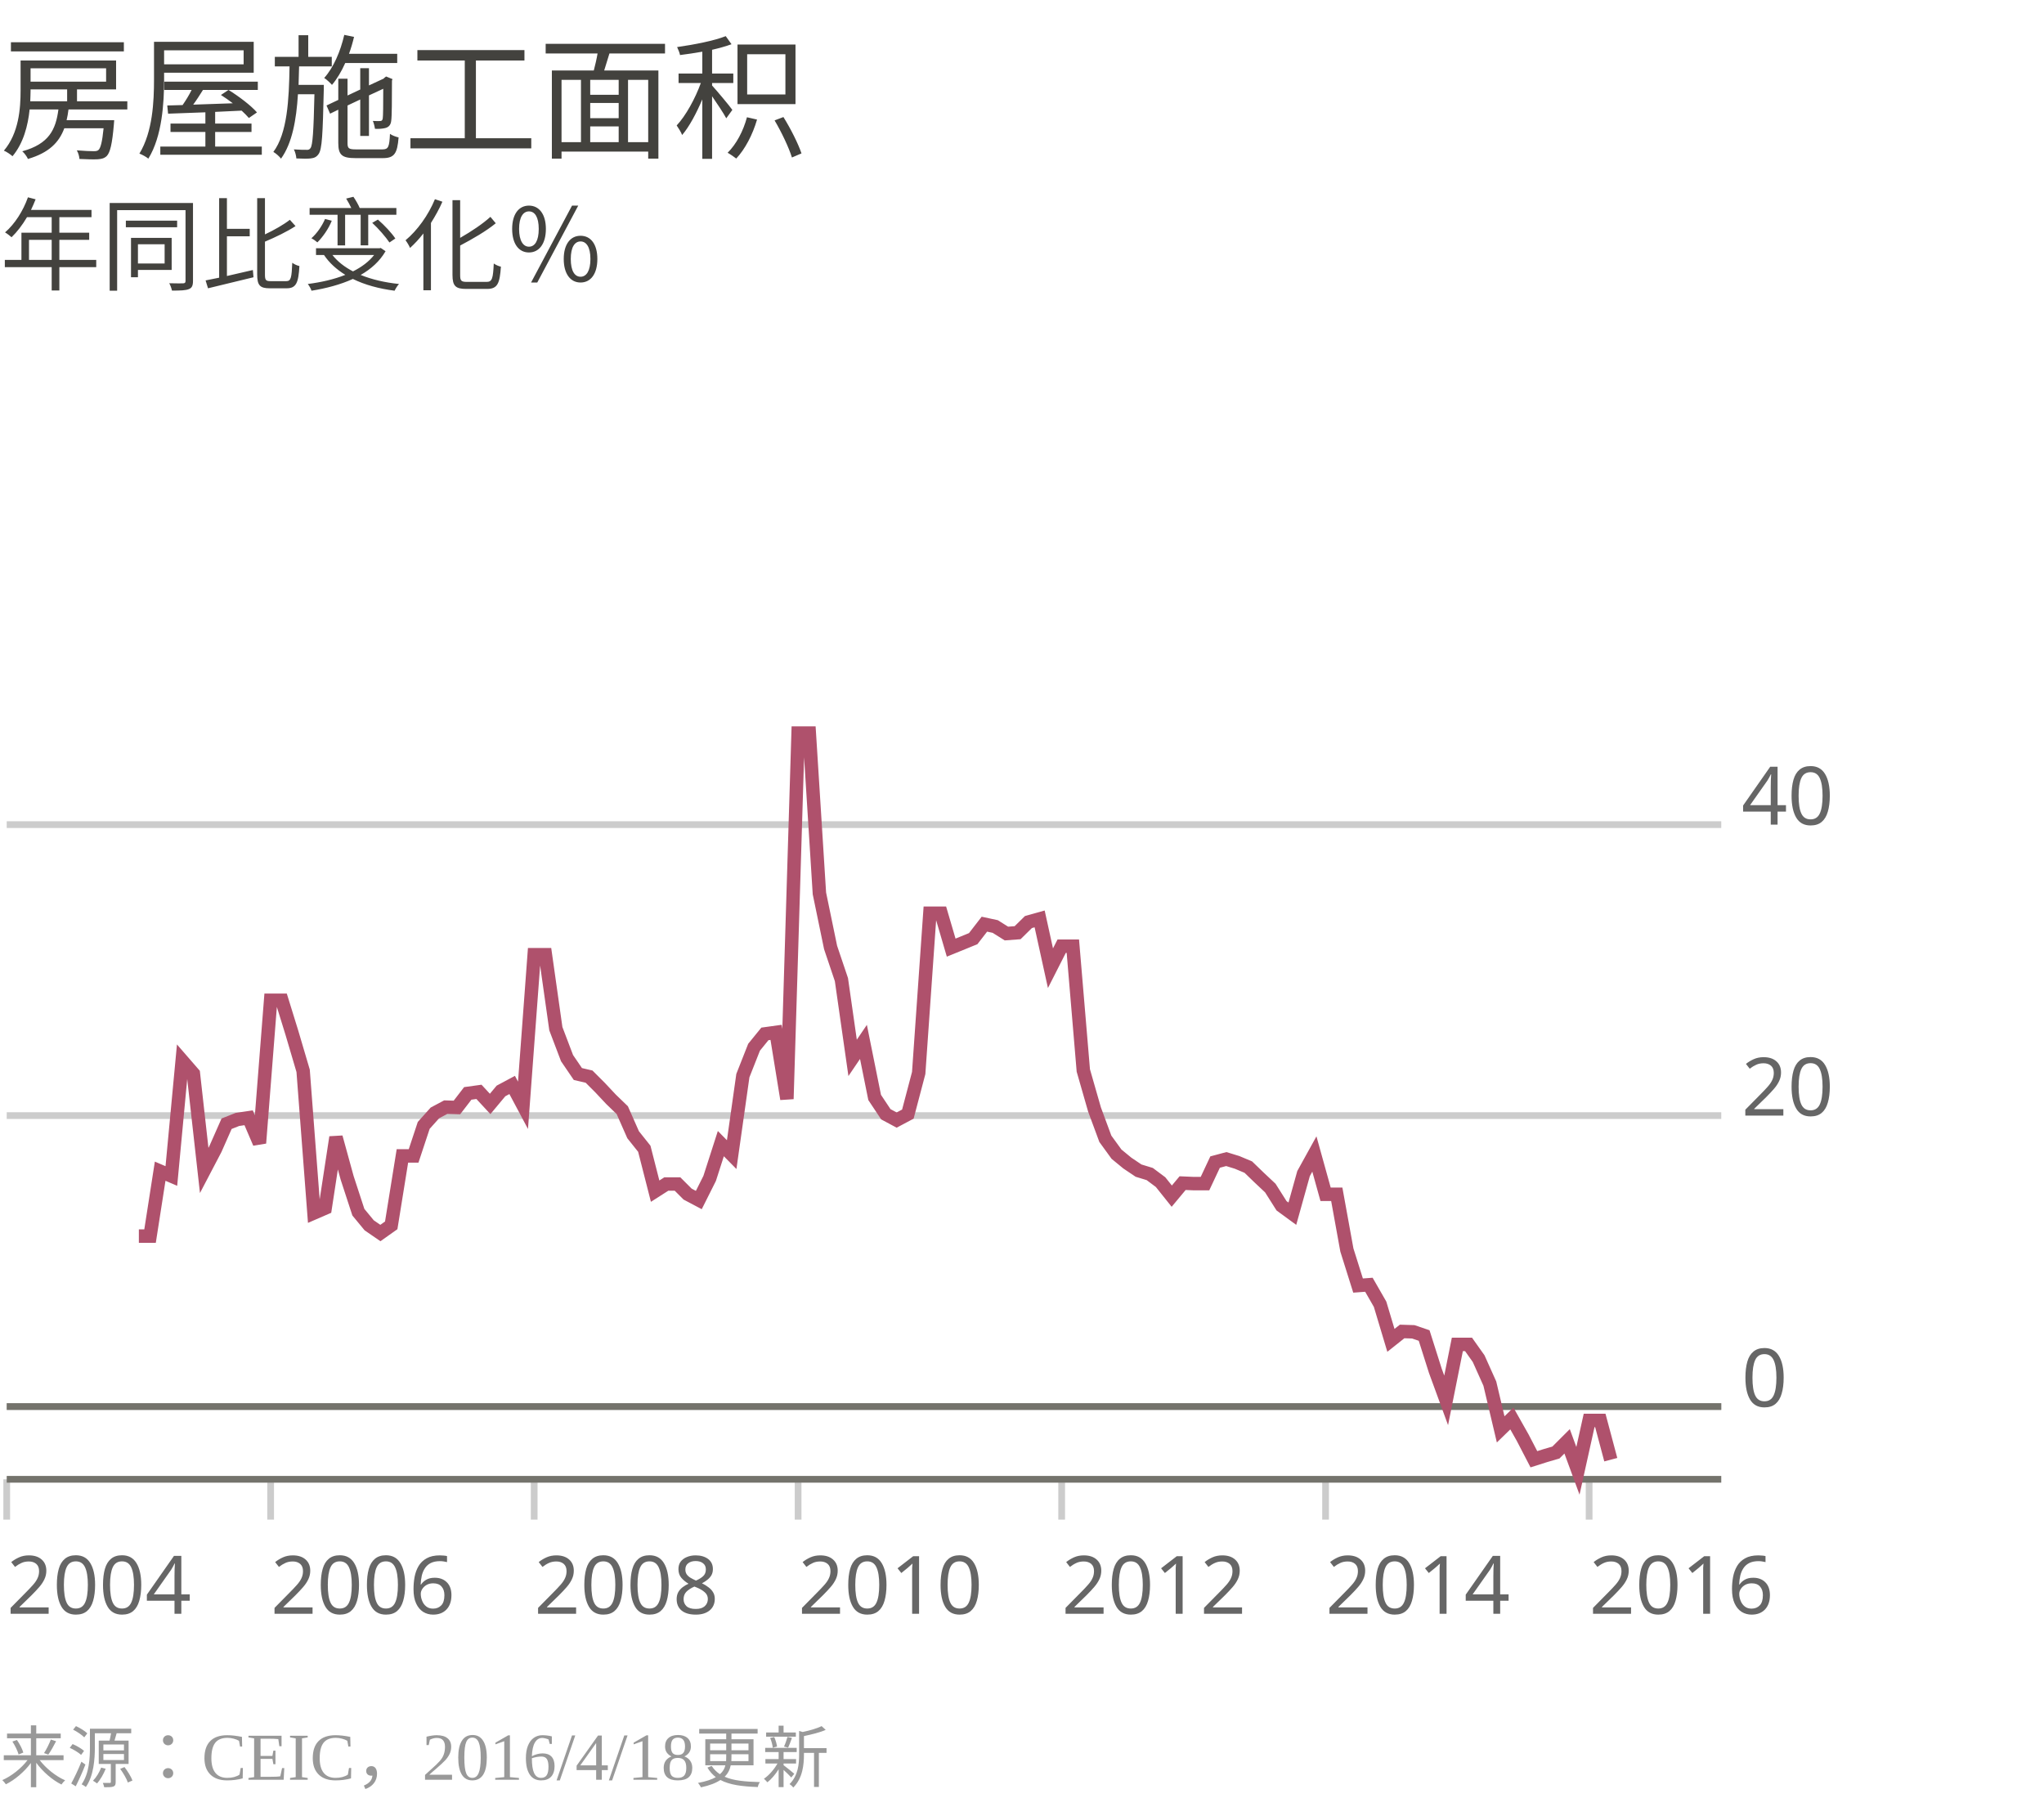
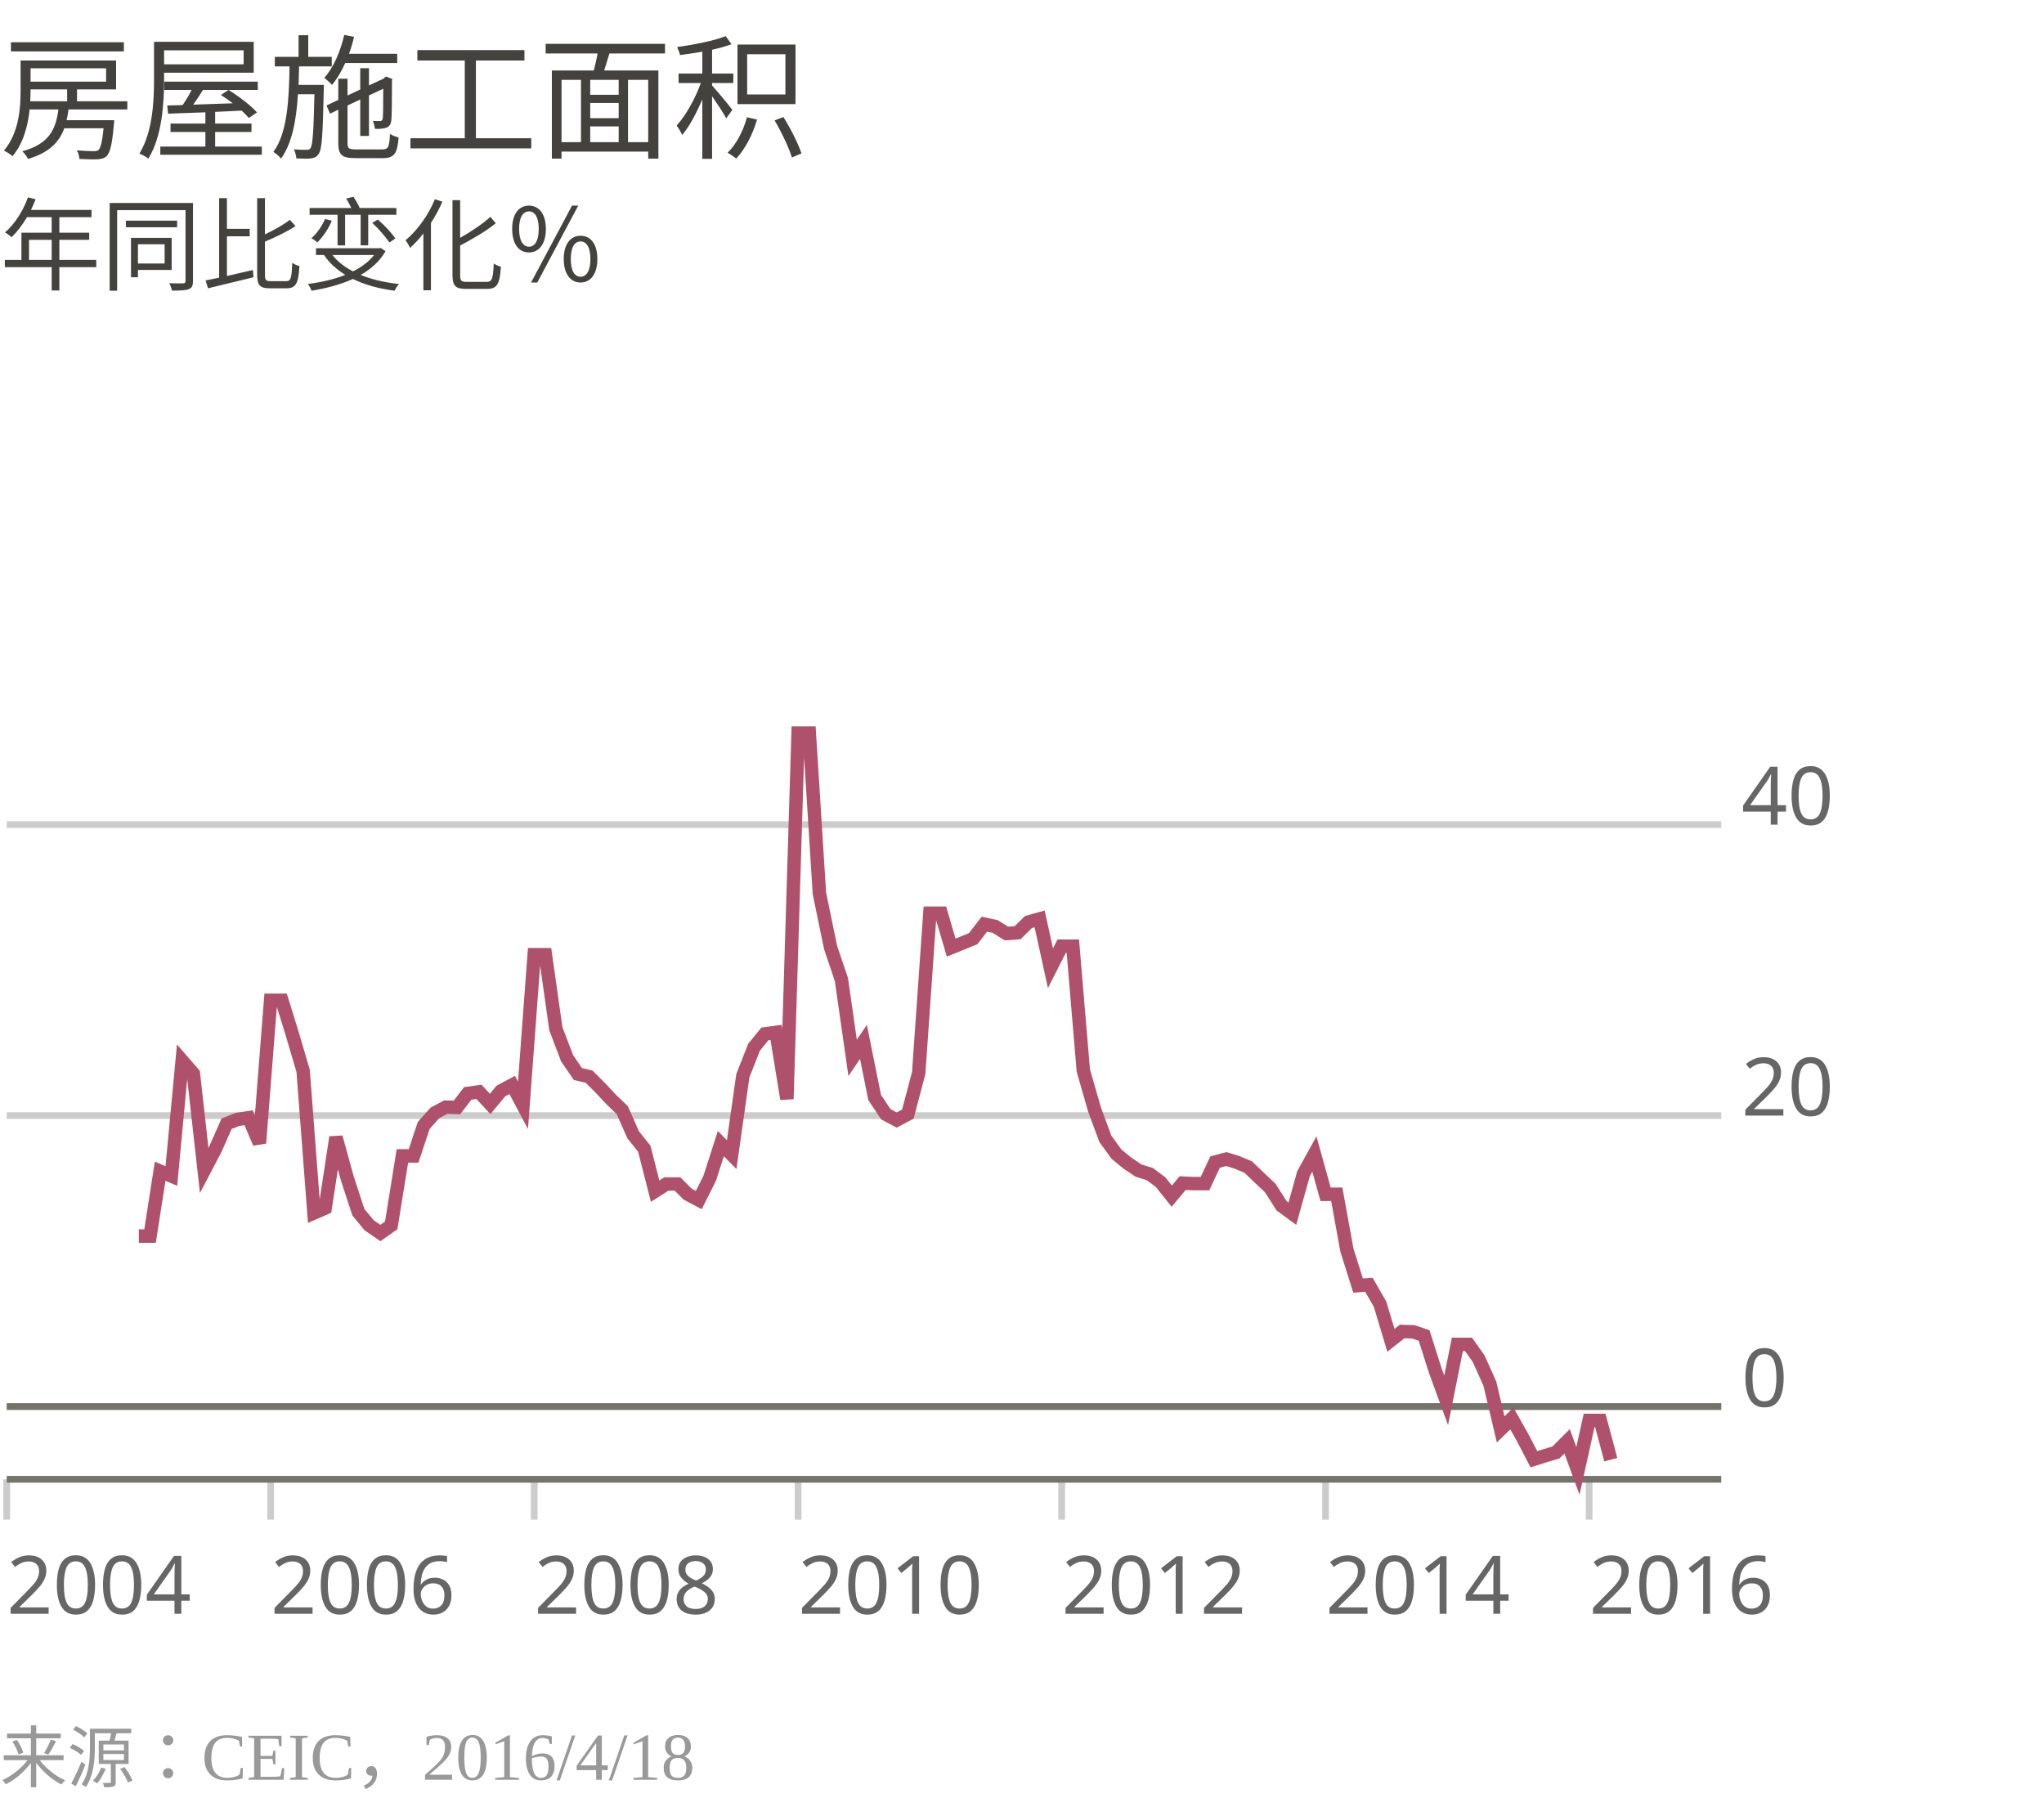
<svg xmlns="http://www.w3.org/2000/svg" viewBox="0 0 304 270">
  <text class="chart-title" fill="#43423e" font-size="20" y="22">房屋施工面积</text>
  <text class="chart-subtitle" fill="#43423e" font-size="15" y="42">年同比变化％</text>
-   <text class="chart-source" font-size="10" fill-opacity="0.4" y="265">来源：CEIC，2016/4/18更新</text>
+   <text class="chart-source" font-size="10" fill-opacity="0.4" y="265">来源：CEIC，2016/4/18</text>
  <g transform="translate(1,100)">
    <g transform="translate(0,120)" class="x axis">
      <g class="tick" style="" transform="translate(0,0)">
        <line y2="6" x2="0" fill="none" stroke="#000" stroke-opacity="0.2" />
        <text dy="0" style="" y="20" x="0" font-family="MetricWeb,sans-serif" fill-opacity="0.6" font-size="12" text-anchor="start">2004</text>
      </g>
      <g class="tick" style="" transform="translate(39.25142,0)">
        <line y2="6" x2="0" fill="none" stroke="#000" stroke-opacity="0.2" />
        <text dy="0" style="" y="20" x="0" font-family="MetricWeb,sans-serif" fill-opacity="0.6" font-size="12" text-anchor="start">2006</text>
      </g>
      <g class="tick" style="" transform="translate(78.44915,0)">
        <line y2="6" x2="0" fill="none" stroke="#000" stroke-opacity="0.2" />
        <text dy="0" style="" y="20" x="0" font-family="MetricWeb,sans-serif" fill-opacity="0.6" font-size="12" text-anchor="start">2008</text>
      </g>
      <g class="tick" style="" transform="translate(117.7006,0)">
        <line y2="6" x2="0" fill="none" stroke="#000" stroke-opacity="0.2" />
        <text dy="0" style="" y="20" x="0" font-family="MetricWeb,sans-serif" fill-opacity="0.6" font-size="12" text-anchor="start">2010</text>
      </g>
      <g class="tick" style="" transform="translate(156.8983,0)">
        <line y2="6" x2="0" fill="none" stroke="#000" stroke-opacity="0.2" />
        <text dy="0" style="" y="20" x="0" font-family="MetricWeb,sans-serif" fill-opacity="0.6" font-size="12" text-anchor="start">2012</text>
      </g>
      <g class="tick" style="" transform="translate(196.1497,0)">
        <line y2="6" x2="0" fill="none" stroke="#000" stroke-opacity="0.2" />
        <text dy="0" style="" y="20" x="0" font-family="MetricWeb,sans-serif" fill-opacity="0.6" font-size="12" text-anchor="start">2014</text>
      </g>
      <g class="tick" style="" transform="translate(235.3474,0)">
        <line y2="6" x2="0" fill="none" stroke="#000" stroke-opacity="0.2" />
        <text dy="0" style="" y="20" x="0" font-family="MetricWeb,sans-serif" fill-opacity="0.6" font-size="12" text-anchor="start">2016</text>
      </g>
      <path class="domain" d="M0,0V0H255V0" fill="none" stroke="#74736c" />
    </g>
    <g transform="translate(255,0)" class="y axis">
      <g class="tick" style="" transform="translate(0,109.1818)">
        <line x2="-255" y2="0" fill="none" stroke="#000" stroke-opacity="0.2" />
        <text dy="0" style="text-anchor: start;" x="3" y="0" font-family="MetricWeb,sans-serif" fill-opacity="0.6" font-size="12">0</text>
      </g>
      <g class="tick" style="" transform="translate(0,65.90909)">
        <line x2="-255" y2="0" fill="none" stroke="#000" stroke-opacity="0.2" />
        <text dy="0" style="text-anchor: start;" x="3" y="0" font-family="MetricWeb,sans-serif" fill-opacity="0.6" font-size="12">20</text>
      </g>
      <g class="tick" style="" transform="translate(0,22.63636)">
        <line x2="-255" y2="0" fill="none" stroke="#000" stroke-opacity="0.2" />
        <text dy="0" style="text-anchor: start;" x="3" y="0" font-family="MetricWeb,sans-serif" fill-opacity="0.6" font-size="12">40</text>
      </g>
      <path class="domain" d="M-255,1H0V120H-255" fill="none" stroke="#000" stroke-opacity="0" />
      <line class="highlight-line" x1="0" x2="-255" y1="109.182" y2="109.182" fill="none" stroke="#74736c" />
    </g>
    <g>
      <path d="M19.653,83.83L21.317,83.83L22.821,74.179L24.485,74.892L26.096,57.748L27.761,59.666L29.371,74.067L31.036,70.888L32.701,67.118L34.311,66.482L35.976,66.235L37.587,69.997L39.251,48.757L40.916,48.757L42.419,53.611L44.084,59.251L45.695,80.389L47.359,79.667L48.97,69.131L50.635,75.185L52.299,80.276L53.91,82.228L55.575,83.374L57.186,82.232L58.85,71.906L60.515,71.906L62.018,67.369L63.683,65.511L65.294,64.653L66.958,64.704L68.569,62.61L70.234,62.379L71.898,64.178L73.509,62.245L75.174,61.354L76.785,64.38L78.449,41.984L80.114,41.984L81.671,52.986L83.335,57.365L84.946,59.728L86.611,60.115L88.222,61.724L89.886,63.497L91.551,65.104L93.162,68.755L94.826,70.842L96.437,77.148L98.102,76.085L99.766,76.085L101.27,77.587L102.934,78.468L104.545,75.254L106.21,70.078L107.821,71.714L109.485,59.965L111.15,55.743L112.761,53.761L114.425,53.531L116.036,63.438L117.701,9.02L119.365,9.02L120.869,32.865L122.533,40.91L124.144,45.688L125.809,57.326L127.419,54.95L129.084,63.21L130.749,65.713L132.359,66.576L134.024,65.689L135.635,59.577L137.299,35.81L138.964,35.81L140.467,40.93L142.132,40.253L143.743,39.595L145.407,37.442L147.018,37.789L148.683,38.835L150.347,38.71L151.958,37.125L153.623,36.658L155.234,43.992L156.898,40.716L158.563,40.716L160.12,59.201L161.785,65.002L163.395,69.36L165.06,71.651L166.671,72.975L168.335,74.093L170,74.602L171.611,75.806L173.275,77.89L174.886,75.954L176.551,76.026L178.215,76.026L179.719,72.82L181.383,72.374L182.994,72.871L184.659,73.57L186.27,75.126L187.934,76.69L189.599,79.321L191.21,80.5L192.874,74.536L194.485,71.621L196.15,77.611L197.814,77.611L199.318,85.897L200.982,91.187L202.593,91.067L204.258,93.967L205.869,99.337L207.533,98.014L209.198,98.067L210.809,98.616L212.473,103.858L214.084,108.26L215.749,99.937L217.413,99.937L218.917,102.059L220.581,105.77L222.192,112.575L223.857,110.957L225.467,113.81L227.132,117.018L228.797,116.49L230.407,116.018L232.072,114.352L233.683,118.738L235.347,111.243L237.012,111.243L238.569,117.083" stroke-width="2" fill="none" stroke="#af516c" />
    </g>
  </g>
</svg>
